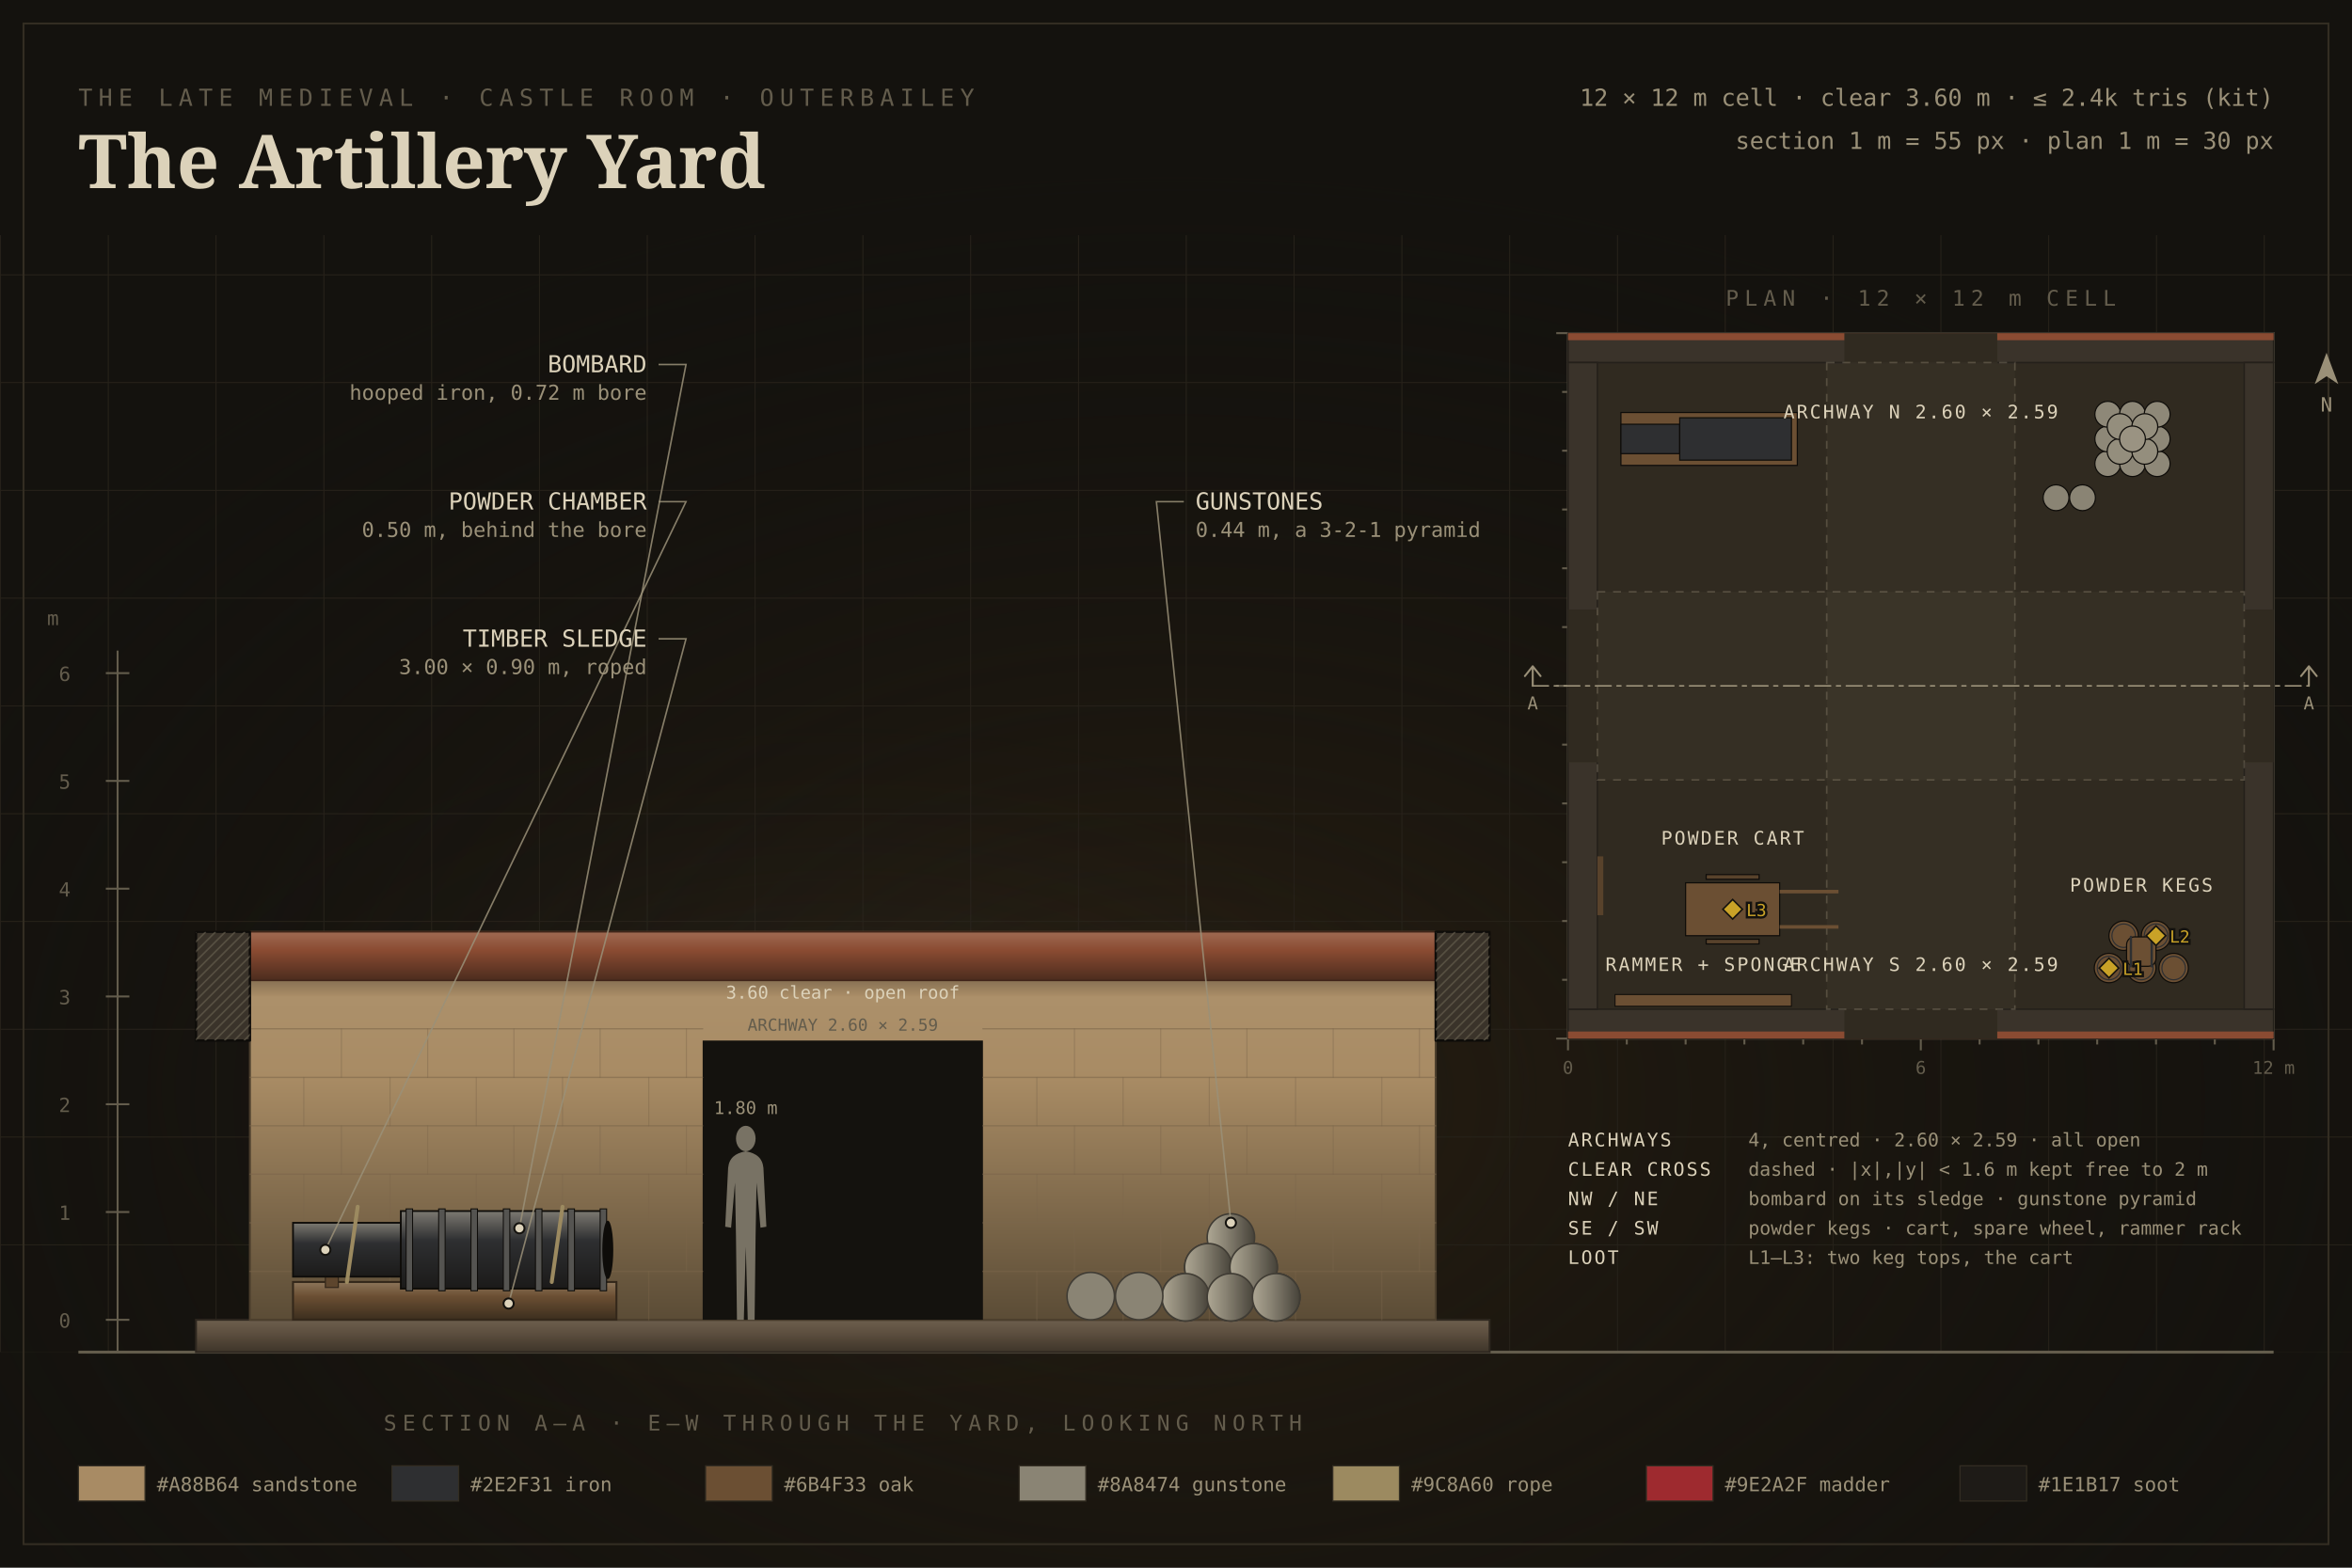
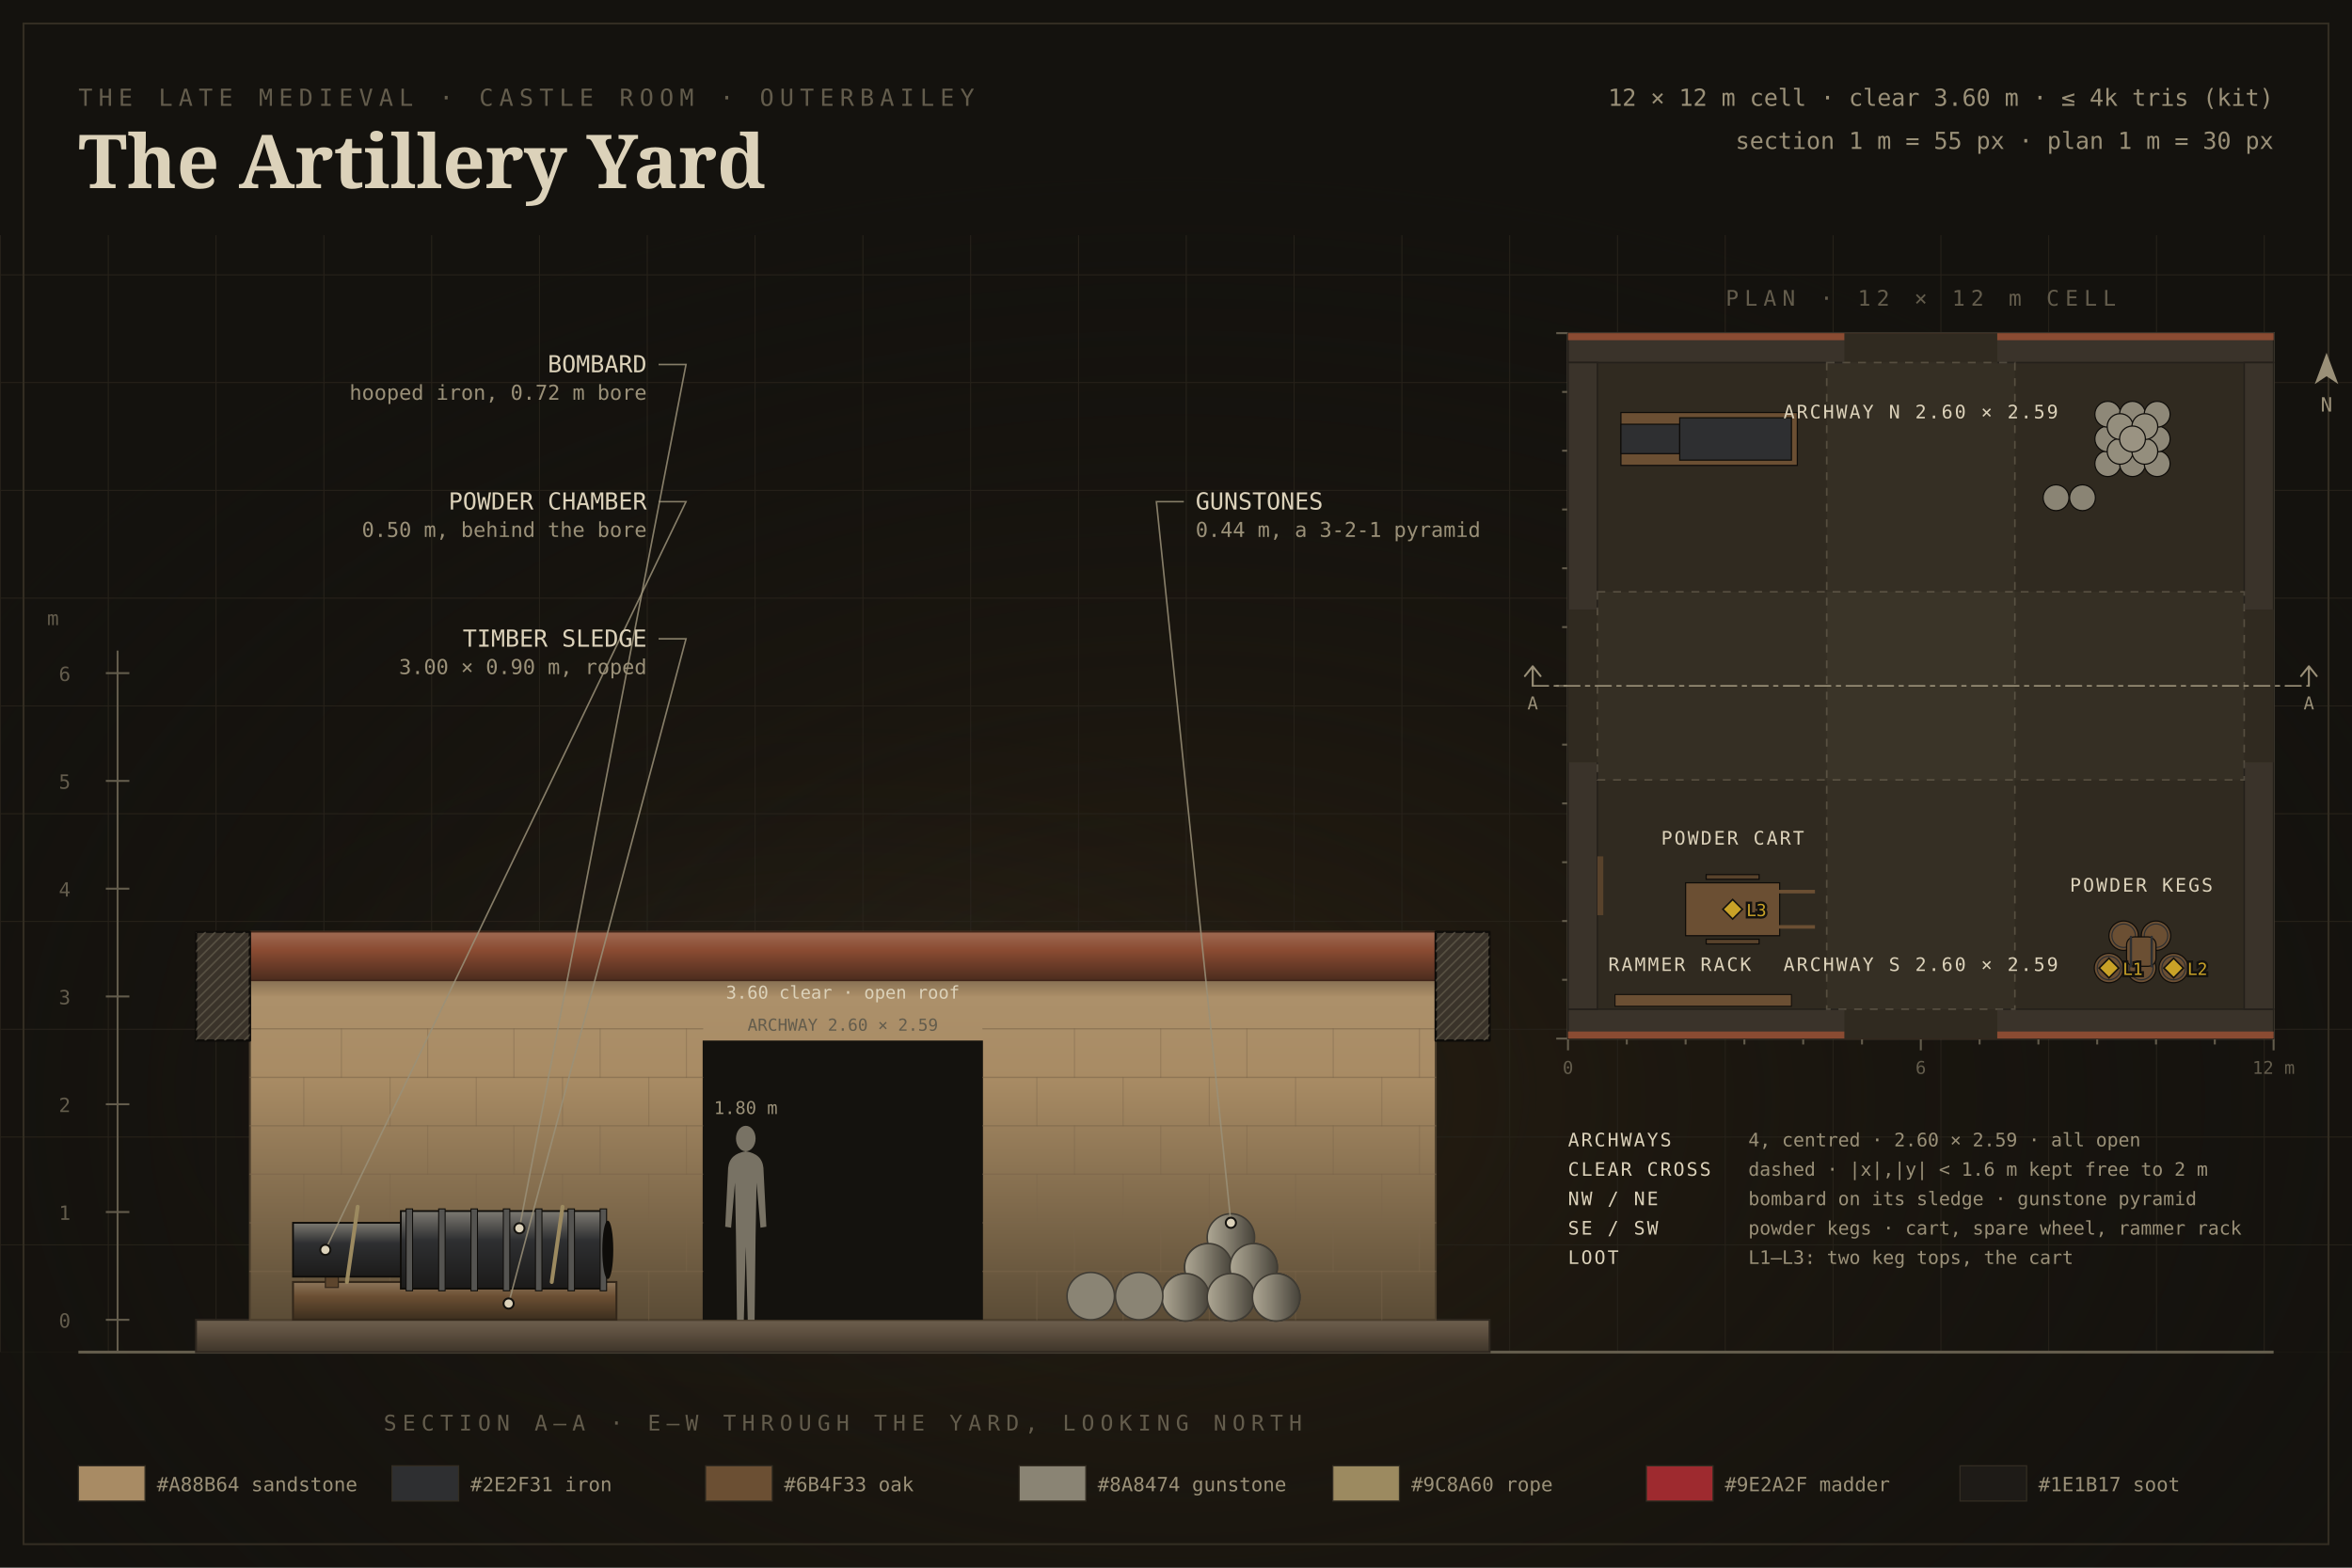
<svg xmlns="http://www.w3.org/2000/svg" viewBox="0 0 1200 800" width="1200" height="800">
  <defs>
    <pattern id="grid" width="55" height="55" patternUnits="userSpaceOnUse" x="0" y="690">
      <path d="M55 0 H0 V55" fill="none" stroke="#262119" stroke-width="1" />
    </pattern>
    <radialGradient id="glow" cx="50%" cy="70%" r="60%">
      <stop offset="0" stop-color="#2A2012" stop-opacity=".9" />
      <stop offset="1" stop-color="#14120E" stop-opacity="0" />
    </radialGradient>
    <radialGradient id="r1" cx="0.5" cy="0.5" r="0.5">
      <stop offset="0" stop-color="#5A5448" stop-opacity="0.2" />
      <stop offset="0.35" stop-color="#38342C" stop-opacity="0.15" />
      <stop offset="1" stop-color="#14120E" stop-opacity="0" />
    </radialGradient>
    <linearGradient id="g2" x1="0" y1="0" x2="0" y2="1">
      <stop offset="0" stop-color="#6D5F4E" />
      <stop offset="0.38" stop-color="#5E5040" />
      <stop offset="1" stop-color="#3E352A" />
    </linearGradient>
    <linearGradient id="g3" x1="0" y1="0" x2="0" y2="1">
      <stop offset="0" stop-color="#AF946F" />
      <stop offset="0.38" stop-color="#A88B64" />
      <stop offset="1" stop-color="#5B4C36" />
    </linearGradient>
    <linearGradient id="g4" x1="0" y1="0" x2="0" y2="1">
      <stop offset="0" stop-color="#1E1B17" />
      <stop offset="0.45" stop-color="#1E1B17" />
      <stop offset="1" stop-color="#A88B64" />
    </linearGradient>
    <clipPath id="c5">
      <path d="M127.5 673.5 L732.5 673.5 L732.5 475.5 L127.5 475.5 Z" />
    </clipPath>
    <linearGradient id="g6" x1="0" y1="0" x2="0" y2="1">
      <stop offset="0" stop-color="#9F6A52" />
      <stop offset="0.38" stop-color="#8A4B32" />
      <stop offset="1" stop-color="#4C2C1E" />
    </linearGradient>
    <linearGradient id="g7" x1="0" y1="0" x2="1" y2="0">
      <stop offset="0" stop-color="#AEA794" />
      <stop offset="0.38" stop-color="#8A8474" />
      <stop offset="1" stop-color="#464239" />
    </linearGradient>
    <linearGradient id="g8" x1="0" y1="0" x2="0" y2="1">
      <stop offset="0" stop-color="#8D755A" />
      <stop offset="0.38" stop-color="#6B4F33" />
      <stop offset="1" stop-color="#3C2E1E" />
    </linearGradient>
    <linearGradient id="g9" x1="0" y1="0" x2="0" y2="1">
      <stop offset="0" stop-color="#7C7971" />
      <stop offset="0.38" stop-color="#2E2F31" />
      <stop offset="1" stop-color="#1B1A19" />
    </linearGradient>
    <clipPath id="c10">
      <path d="M100 531 L127.5 531 L127.5 475.5 L100 475.5 Z" />
    </clipPath>
    <clipPath id="c11">
      <path d="M732.5 531 L760 531 L760 475.5 L732.5 475.5 Z" />
    </clipPath>
  </defs>
  <rect width="1200" height="800" fill="#14120E" />
  <rect width="1200" height="800" fill="url(#glow)" />
  <rect x="0" y="120" width="1200" height="570" fill="url(#grid)" />
  <ellipse cx="430" cy="555.5" rx="380" ry="200" fill="url(#r1)" />
  <line x1="40" y1="690" x2="1160" y2="690" stroke="#635C4C" stroke-width="1.5" />
  <rect x="12" y="12" width="1176" height="776" fill="none" stroke="#332D22" stroke-width="1" />
  <text x="40" y="54" font-family="Overpass Mono, monospace" font-size="12" letter-spacing="3" fill="#635C4C">THE LATE MEDIEVAL · CASTLE ROOM · OUTERBAILEY</text>
  <text x="40" y="96" font-family="Eczar, Georgia, serif" font-size="38" font-weight="700" fill="#DCD2BA">The Artillery Yard</text>
-   <text x="1160" y="54" text-anchor="end" font-family="Overpass Mono, monospace" font-size="12" fill="#9A9078">12 × 12 m cell · clear 3.60 m · ≤ 2.4k tris (kit)</text>
+   <text x="1160" y="54" text-anchor="end" font-family="Overpass Mono, monospace" font-size="12" fill="#9A9078">12 × 12 m cell · clear 3.60 m · ≤ 4k tris (kit)</text>
  <text x="1160" y="76" text-anchor="end" font-family="Overpass Mono, monospace" font-size="12" fill="#9A9078">section 1 m = 55 px · plan 1 m = 30 px</text>
  <g font-family="Overpass Mono, monospace" font-size="10" fill="#635C4C" stroke="#635C4C">
    <line x1="60" y1="690" x2="60" y2="332" stroke-width="1" />
    <line x1="54" y1="673.5" x2="66" y2="673.5" />
    <text x="30" y="677.5" stroke="none">0</text>
    <line x1="54" y1="618.5" x2="66" y2="618.5" />
    <text x="30" y="622.5" stroke="none">1</text>
    <line x1="54" y1="563.5" x2="66" y2="563.5" />
    <text x="30" y="567.5" stroke="none">2</text>
    <line x1="54" y1="508.5" x2="66" y2="508.5" />
    <text x="30" y="512.5" stroke="none">3</text>
    <line x1="54" y1="453.5" x2="66" y2="453.5" />
    <text x="30" y="457.5" stroke="none">4</text>
    <line x1="54" y1="398.5" x2="66" y2="398.5" />
    <text x="30" y="402.5" stroke="none">5</text>
    <line x1="54" y1="343.5" x2="66" y2="343.5" />
    <text x="30" y="347.5" stroke="none">6</text>
    <text x="24" y="319" stroke="none">m</text>
  </g>
  <text x="430" y="730" text-anchor="middle" font-family="Overpass Mono, monospace" font-size="11" letter-spacing="3" fill="#635C4C">SECTION A–A · E–W THROUGH THE YARD, LOOKING NORTH</text>
  <text x="980" y="156" text-anchor="middle" font-family="Overpass Mono, monospace" font-size="11" letter-spacing="3" fill="#635C4C">PLAN · 12 × 12 m CELL</text>
  <g id="drawing">
    <rect x="100" y="673.5" width="660" height="16.5" fill="url(#g2)" stroke="#2E271F" stroke-width="1" />
    <path d="M127.5 673.5 L732.5 673.5 L732.5 475.5 L127.5 475.5 Z" fill="url(#g3)" stroke="#4C3F2D" stroke-width="1" stroke-linejoin="round" stroke-linecap="round" />
    <g clip-path="url(#c5)">
      <rect x="127.5" y="475.5" width="605" height="33" fill="url(#g4)" opacity=".55" />
    </g>
    <rect x="358.5" y="531" width="143" height="142.5" fill="#14120E" />
    <rect x="100" y="475.5" width="660" height="24.8" fill="url(#g6)" stroke="#402519" stroke-width="0.8" />
    <line x1="127.5" y1="648.8" x2="358.5" y2="648.8" stroke="#7A6549" stroke-width="0.7" stroke-linecap="round" opacity="0.55" />
    <line x1="155" y1="673.5" x2="155" y2="648.8" stroke="#7A6549" stroke-width="0.6" stroke-linecap="round" opacity="0.4" />
    <line x1="199" y1="673.5" x2="199" y2="648.8" stroke="#7A6549" stroke-width="0.6" stroke-linecap="round" opacity="0.4" />
    <line x1="243" y1="673.5" x2="243" y2="648.8" stroke="#7A6549" stroke-width="0.6" stroke-linecap="round" opacity="0.4" />
    <line x1="287" y1="673.5" x2="287" y2="648.8" stroke="#7A6549" stroke-width="0.6" stroke-linecap="round" opacity="0.4" />
    <line x1="331" y1="673.5" x2="331" y2="648.8" stroke="#7A6549" stroke-width="0.6" stroke-linecap="round" opacity="0.4" />
    <line x1="127.5" y1="624" x2="358.5" y2="624" stroke="#7A6549" stroke-width="0.7" stroke-linecap="round" opacity="0.55" />
    <line x1="174.2" y1="648.8" x2="174.2" y2="624" stroke="#7A6549" stroke-width="0.6" stroke-linecap="round" opacity="0.4" />
    <line x1="218.2" y1="648.8" x2="218.2" y2="624" stroke="#7A6549" stroke-width="0.6" stroke-linecap="round" opacity="0.4" />
    <line x1="262.2" y1="648.8" x2="262.2" y2="624" stroke="#7A6549" stroke-width="0.6" stroke-linecap="round" opacity="0.4" />
    <line x1="306.2" y1="648.8" x2="306.2" y2="624" stroke="#7A6549" stroke-width="0.6" stroke-linecap="round" opacity="0.4" />
    <line x1="350.2" y1="648.8" x2="350.2" y2="624" stroke="#7A6549" stroke-width="0.6" stroke-linecap="round" opacity="0.4" />
    <line x1="127.5" y1="599.2" x2="358.5" y2="599.2" stroke="#7A6549" stroke-width="0.7" stroke-linecap="round" opacity="0.55" />
    <line x1="155" y1="624" x2="155" y2="599.2" stroke="#7A6549" stroke-width="0.6" stroke-linecap="round" opacity="0.4" />
    <line x1="199" y1="624" x2="199" y2="599.2" stroke="#7A6549" stroke-width="0.6" stroke-linecap="round" opacity="0.4" />
    <line x1="243" y1="624" x2="243" y2="599.2" stroke="#7A6549" stroke-width="0.6" stroke-linecap="round" opacity="0.4" />
    <line x1="287" y1="624" x2="287" y2="599.2" stroke="#7A6549" stroke-width="0.6" stroke-linecap="round" opacity="0.4" />
    <line x1="331" y1="624" x2="331" y2="599.2" stroke="#7A6549" stroke-width="0.6" stroke-linecap="round" opacity="0.4" />
    <line x1="127.5" y1="574.5" x2="358.5" y2="574.5" stroke="#7A6549" stroke-width="0.7" stroke-linecap="round" opacity="0.55" />
    <line x1="174.2" y1="599.2" x2="174.2" y2="574.5" stroke="#7A6549" stroke-width="0.6" stroke-linecap="round" opacity="0.4" />
    <line x1="218.2" y1="599.2" x2="218.2" y2="574.5" stroke="#7A6549" stroke-width="0.6" stroke-linecap="round" opacity="0.4" />
    <line x1="262.2" y1="599.2" x2="262.2" y2="574.5" stroke="#7A6549" stroke-width="0.6" stroke-linecap="round" opacity="0.4" />
    <line x1="306.2" y1="599.2" x2="306.2" y2="574.5" stroke="#7A6549" stroke-width="0.6" stroke-linecap="round" opacity="0.4" />
    <line x1="350.2" y1="599.2" x2="350.2" y2="574.5" stroke="#7A6549" stroke-width="0.6" stroke-linecap="round" opacity="0.4" />
    <line x1="127.5" y1="549.8" x2="358.5" y2="549.8" stroke="#7A6549" stroke-width="0.7" stroke-linecap="round" opacity="0.55" />
    <line x1="155" y1="574.5" x2="155" y2="549.8" stroke="#7A6549" stroke-width="0.6" stroke-linecap="round" opacity="0.4" />
    <line x1="199" y1="574.5" x2="199" y2="549.8" stroke="#7A6549" stroke-width="0.6" stroke-linecap="round" opacity="0.4" />
    <line x1="243" y1="574.5" x2="243" y2="549.8" stroke="#7A6549" stroke-width="0.6" stroke-linecap="round" opacity="0.4" />
    <line x1="287" y1="574.5" x2="287" y2="549.8" stroke="#7A6549" stroke-width="0.6" stroke-linecap="round" opacity="0.4" />
    <line x1="331" y1="574.5" x2="331" y2="549.8" stroke="#7A6549" stroke-width="0.6" stroke-linecap="round" opacity="0.4" />
    <line x1="127.5" y1="525" x2="358.5" y2="525" stroke="#7A6549" stroke-width="0.7" stroke-linecap="round" opacity="0.55" />
    <line x1="174.2" y1="549.8" x2="174.2" y2="525" stroke="#7A6549" stroke-width="0.6" stroke-linecap="round" opacity="0.4" />
    <line x1="218.2" y1="549.8" x2="218.2" y2="525" stroke="#7A6549" stroke-width="0.6" stroke-linecap="round" opacity="0.4" />
    <line x1="262.2" y1="549.8" x2="262.2" y2="525" stroke="#7A6549" stroke-width="0.6" stroke-linecap="round" opacity="0.4" />
    <line x1="306.2" y1="549.8" x2="306.2" y2="525" stroke="#7A6549" stroke-width="0.6" stroke-linecap="round" opacity="0.4" />
    <line x1="350.2" y1="549.8" x2="350.2" y2="525" stroke="#7A6549" stroke-width="0.6" stroke-linecap="round" opacity="0.4" />
    <line x1="501.5" y1="648.8" x2="732.5" y2="648.8" stroke="#7A6549" stroke-width="0.7" stroke-linecap="round" opacity="0.55" />
    <line x1="529" y1="673.5" x2="529" y2="648.8" stroke="#7A6549" stroke-width="0.6" stroke-linecap="round" opacity="0.4" />
    <line x1="573" y1="673.5" x2="573" y2="648.8" stroke="#7A6549" stroke-width="0.6" stroke-linecap="round" opacity="0.4" />
    <line x1="617" y1="673.5" x2="617" y2="648.8" stroke="#7A6549" stroke-width="0.6" stroke-linecap="round" opacity="0.4" />
    <line x1="661" y1="673.5" x2="661" y2="648.8" stroke="#7A6549" stroke-width="0.6" stroke-linecap="round" opacity="0.4" />
    <line x1="705" y1="673.5" x2="705" y2="648.8" stroke="#7A6549" stroke-width="0.6" stroke-linecap="round" opacity="0.4" />
    <line x1="501.5" y1="624" x2="732.5" y2="624" stroke="#7A6549" stroke-width="0.7" stroke-linecap="round" opacity="0.55" />
    <line x1="548.2" y1="648.8" x2="548.2" y2="624" stroke="#7A6549" stroke-width="0.6" stroke-linecap="round" opacity="0.4" />
    <line x1="592.2" y1="648.8" x2="592.2" y2="624" stroke="#7A6549" stroke-width="0.6" stroke-linecap="round" opacity="0.4" />
    <line x1="636.2" y1="648.8" x2="636.2" y2="624" stroke="#7A6549" stroke-width="0.6" stroke-linecap="round" opacity="0.4" />
    <line x1="680.2" y1="648.8" x2="680.2" y2="624" stroke="#7A6549" stroke-width="0.6" stroke-linecap="round" opacity="0.4" />
    <line x1="724.2" y1="648.8" x2="724.2" y2="624" stroke="#7A6549" stroke-width="0.6" stroke-linecap="round" opacity="0.4" />
    <line x1="501.5" y1="599.2" x2="732.5" y2="599.2" stroke="#7A6549" stroke-width="0.7" stroke-linecap="round" opacity="0.55" />
    <line x1="529" y1="624" x2="529" y2="599.2" stroke="#7A6549" stroke-width="0.6" stroke-linecap="round" opacity="0.4" />
    <line x1="573" y1="624" x2="573" y2="599.2" stroke="#7A6549" stroke-width="0.6" stroke-linecap="round" opacity="0.4" />
    <line x1="617" y1="624" x2="617" y2="599.2" stroke="#7A6549" stroke-width="0.6" stroke-linecap="round" opacity="0.4" />
    <line x1="661" y1="624" x2="661" y2="599.2" stroke="#7A6549" stroke-width="0.6" stroke-linecap="round" opacity="0.4" />
    <line x1="705" y1="624" x2="705" y2="599.2" stroke="#7A6549" stroke-width="0.6" stroke-linecap="round" opacity="0.4" />
    <line x1="501.5" y1="574.5" x2="732.5" y2="574.5" stroke="#7A6549" stroke-width="0.7" stroke-linecap="round" opacity="0.55" />
    <line x1="548.2" y1="599.2" x2="548.2" y2="574.5" stroke="#7A6549" stroke-width="0.6" stroke-linecap="round" opacity="0.4" />
    <line x1="592.2" y1="599.2" x2="592.2" y2="574.5" stroke="#7A6549" stroke-width="0.6" stroke-linecap="round" opacity="0.4" />
    <line x1="636.2" y1="599.2" x2="636.2" y2="574.5" stroke="#7A6549" stroke-width="0.6" stroke-linecap="round" opacity="0.4" />
    <line x1="680.2" y1="599.2" x2="680.2" y2="574.5" stroke="#7A6549" stroke-width="0.6" stroke-linecap="round" opacity="0.4" />
    <line x1="724.2" y1="599.2" x2="724.2" y2="574.5" stroke="#7A6549" stroke-width="0.6" stroke-linecap="round" opacity="0.4" />
    <line x1="501.5" y1="549.8" x2="732.5" y2="549.8" stroke="#7A6549" stroke-width="0.7" stroke-linecap="round" opacity="0.55" />
    <line x1="529" y1="574.5" x2="529" y2="549.8" stroke="#7A6549" stroke-width="0.6" stroke-linecap="round" opacity="0.4" />
    <line x1="573" y1="574.5" x2="573" y2="549.8" stroke="#7A6549" stroke-width="0.6" stroke-linecap="round" opacity="0.4" />
    <line x1="617" y1="574.5" x2="617" y2="549.8" stroke="#7A6549" stroke-width="0.6" stroke-linecap="round" opacity="0.4" />
    <line x1="661" y1="574.5" x2="661" y2="549.8" stroke="#7A6549" stroke-width="0.6" stroke-linecap="round" opacity="0.4" />
    <line x1="705" y1="574.5" x2="705" y2="549.8" stroke="#7A6549" stroke-width="0.6" stroke-linecap="round" opacity="0.4" />
    <line x1="501.5" y1="525" x2="732.5" y2="525" stroke="#7A6549" stroke-width="0.7" stroke-linecap="round" opacity="0.55" />
    <line x1="548.2" y1="549.8" x2="548.2" y2="525" stroke="#7A6549" stroke-width="0.6" stroke-linecap="round" opacity="0.4" />
    <line x1="592.2" y1="549.8" x2="592.2" y2="525" stroke="#7A6549" stroke-width="0.6" stroke-linecap="round" opacity="0.4" />
    <line x1="636.2" y1="549.8" x2="636.2" y2="525" stroke="#7A6549" stroke-width="0.6" stroke-linecap="round" opacity="0.4" />
    <line x1="680.2" y1="549.8" x2="680.2" y2="525" stroke="#7A6549" stroke-width="0.6" stroke-linecap="round" opacity="0.4" />
    <line x1="724.2" y1="549.8" x2="724.2" y2="525" stroke="#7A6549" stroke-width="0.6" stroke-linecap="round" opacity="0.4" />
    <circle cx="604.9" cy="662" r="12.1" fill="url(#g7)" stroke="#403C34" stroke-width="0.8" />
    <circle cx="628" cy="662" r="12.1" fill="url(#g7)" stroke="#403C34" stroke-width="0.8" />
    <circle cx="651.1" cy="662" r="12.1" fill="url(#g7)" stroke="#403C34" stroke-width="0.8" />
    <circle cx="616.5" cy="646.7" r="12.1" fill="url(#g7)" stroke="#403C34" stroke-width="0.8" />
    <circle cx="639.6" cy="646.7" r="12.1" fill="url(#g7)" stroke="#403C34" stroke-width="0.8" />
    <circle cx="604.9" cy="662" r="12.1" fill="url(#g7)" stroke="#403C34" stroke-width="0.8" />
    <circle cx="628" cy="662" r="12.1" fill="url(#g7)" stroke="#403C34" stroke-width="0.8" />
    <circle cx="651.1" cy="662" r="12.1" fill="url(#g7)" stroke="#403C34" stroke-width="0.8" />
    <circle cx="628" cy="631.5" r="12.1" fill="url(#g7)" stroke="#403C34" stroke-width="0.8" />
    <circle cx="616.5" cy="646.7" r="12.1" fill="url(#g7)" stroke="#403C34" stroke-width="0.8" />
    <circle cx="639.6" cy="646.7" r="12.1" fill="url(#g7)" stroke="#403C34" stroke-width="0.8" />
    <circle cx="604.9" cy="662" r="12.1" fill="url(#g7)" stroke="#403C34" stroke-width="0.8" />
    <circle cx="628" cy="662" r="12.1" fill="url(#g7)" stroke="#403C34" stroke-width="0.8" />
    <circle cx="651.1" cy="662" r="12.1" fill="url(#g7)" stroke="#403C34" stroke-width="0.8" />
    <circle cx="556.5" cy="661.4" r="12.1" fill="#8A8474" stroke="#403C34" stroke-width="0.8" />
    <circle cx="581.2" cy="661.4" r="12.1" fill="#8A8474" stroke="#403C34" stroke-width="0.8" />
    <rect x="149.5" y="654.2" width="165" height="19.2" fill="url(#g8)" stroke="#33271A" stroke-width="1" />
    <rect x="166" y="629.5" width="6.6" height="27.5" fill="#5D452D" stroke="#33271A" stroke-width="0.6" />
    <rect x="232" y="629.5" width="6.6" height="27.5" fill="#5D452D" stroke="#33271A" stroke-width="0.6" />
    <rect x="298" y="629.5" width="6.6" height="27.5" fill="#5D452D" stroke="#33271A" stroke-width="0.6" />
    <rect x="149.5" y="624" width="55" height="27.5" fill="url(#g9)" stroke="#0E0C09" stroke-width="0.9" />
    <rect x="204.5" y="618" width="104.5" height="39.6" fill="url(#g9)" stroke="#0E0C09" stroke-width="0.9" />
    <rect x="207.2" y="616.9" width="3.3" height="41.8" fill="#555451" stroke="#0E0C09" stroke-width="0.5" />
    <rect x="223.8" y="616.9" width="3.3" height="41.8" fill="#555451" stroke="#0E0C09" stroke-width="0.5" />
    <rect x="240.3" y="616.9" width="3.3" height="41.8" fill="#555451" stroke="#0E0C09" stroke-width="0.5" />
    <rect x="256.8" y="616.9" width="3.3" height="41.8" fill="#555451" stroke="#0E0C09" stroke-width="0.5" />
    <rect x="273.2" y="616.9" width="3.3" height="41.8" fill="#555451" stroke="#0E0C09" stroke-width="0.5" />
    <rect x="289.8" y="616.9" width="3.3" height="41.8" fill="#555451" stroke="#0E0C09" stroke-width="0.5" />
    <rect x="306.2" y="616.9" width="3.3" height="41.8" fill="#555451" stroke="#0E0C09" stroke-width="0.5" />
    <ellipse cx="310.1" cy="637.8" rx="2.8" ry="14.9" fill="#0E0C09" />
    <line x1="177" y1="654.2" x2="182.5" y2="615.8" stroke="#9C8A60" stroke-width="2" stroke-linecap="round" />
    <line x1="281.5" y1="654.2" x2="287" y2="615.8" stroke="#9C8A60" stroke-width="2" stroke-linecap="round" />
    <path d="M100 531 L127.5 531 L127.5 475.5 L100 475.5 Z" fill="#3A332A" stroke="#0E0C09" stroke-width="1.2" stroke-linejoin="round" stroke-linecap="round" />
    <g clip-path="url(#c10)">
      <g stroke="#635C4C" stroke-width=".8" opacity="0.7">
        <line x1="44.5" y1="531" x2="100" y2="475.5" />
        <line x1="49.5" y1="531" x2="105" y2="475.5" />
        <line x1="54.5" y1="531" x2="110" y2="475.5" />
        <line x1="59.5" y1="531" x2="115" y2="475.5" />
        <line x1="64.5" y1="531" x2="120" y2="475.5" />
        <line x1="69.5" y1="531" x2="125" y2="475.5" />
        <line x1="74.5" y1="531" x2="130" y2="475.5" />
        <line x1="79.5" y1="531" x2="135" y2="475.5" />
        <line x1="84.5" y1="531" x2="140" y2="475.5" />
        <line x1="89.5" y1="531" x2="145" y2="475.5" />
        <line x1="94.5" y1="531" x2="150" y2="475.5" />
        <line x1="99.5" y1="531" x2="155" y2="475.5" />
        <line x1="104.5" y1="531" x2="160" y2="475.5" />
        <line x1="109.5" y1="531" x2="165" y2="475.5" />
        <line x1="114.5" y1="531" x2="170" y2="475.5" />
        <line x1="119.5" y1="531" x2="175" y2="475.5" />
        <line x1="124.5" y1="531" x2="180" y2="475.5" />
      </g>
    </g>
    <path d="M732.5 531 L760 531 L760 475.5 L732.5 475.5 Z" fill="#3A332A" stroke="#0E0C09" stroke-width="1.2" stroke-linejoin="round" stroke-linecap="round" />
    <g clip-path="url(#c11)">
      <g stroke="#635C4C" stroke-width=".8" opacity="0.7">
        <line x1="677" y1="531" x2="732.5" y2="475.5" />
        <line x1="682" y1="531" x2="737.5" y2="475.5" />
        <line x1="687" y1="531" x2="742.5" y2="475.5" />
        <line x1="692" y1="531" x2="747.5" y2="475.5" />
        <line x1="697" y1="531" x2="752.5" y2="475.5" />
        <line x1="702" y1="531" x2="757.5" y2="475.5" />
        <line x1="707" y1="531" x2="762.5" y2="475.5" />
        <line x1="712" y1="531" x2="767.5" y2="475.5" />
        <line x1="717" y1="531" x2="772.5" y2="475.5" />
        <line x1="722" y1="531" x2="777.5" y2="475.5" />
        <line x1="727" y1="531" x2="782.5" y2="475.5" />
        <line x1="732" y1="531" x2="787.5" y2="475.5" />
        <line x1="737" y1="531" x2="792.5" y2="475.5" />
        <line x1="742" y1="531" x2="797.5" y2="475.5" />
        <line x1="747" y1="531" x2="802.5" y2="475.5" />
        <line x1="752" y1="531" x2="807.5" y2="475.5" />
        <line x1="757" y1="531" x2="812.5" y2="475.5" />
      </g>
    </g>
    <g transform="translate(340.5 501) scale(0.25)" fill="#DCD2BA" opacity=".5">
      <ellipse cx="160" cy="320" rx="20" ry="26" />
      <path d="M160 346 C138 350 126 360 124 380 L118 500 L130 502 L138 410 L140 520 L142 690 L156 690 L160 540 L164 690 L178 690 L180 520 L182 410 L190 502 L202 500 L196 380 C194 360 182 350 160 346 Z" />
    </g>
    <rect x="800" y="170" width="360" height="360" fill="#1B1813" stroke="#635C4C" stroke-width="1" />
    <g stroke="#635C4C" stroke-width="1">
      <line x1="800" y1="530" x2="800" y2="536" />
      <line x1="800" y1="530" x2="794" y2="530" />
      <line x1="830" y1="530" x2="830" y2="533" />
      <line x1="800" y1="500" x2="797" y2="500" />
      <line x1="860" y1="530" x2="860" y2="533" />
      <line x1="800" y1="470" x2="797" y2="470" />
      <line x1="890" y1="530" x2="890" y2="533" />
      <line x1="800" y1="440" x2="797" y2="440" />
      <line x1="920" y1="530" x2="920" y2="533" />
      <line x1="800" y1="410" x2="797" y2="410" />
      <line x1="950" y1="530" x2="950" y2="533" />
      <line x1="800" y1="380" x2="797" y2="380" />
      <line x1="980" y1="530" x2="980" y2="536" />
      <line x1="800" y1="350" x2="794" y2="350" />
      <line x1="1010" y1="530" x2="1010" y2="533" />
      <line x1="800" y1="320" x2="797" y2="320" />
      <line x1="1040" y1="530" x2="1040" y2="533" />
      <line x1="800" y1="290" x2="797" y2="290" />
      <line x1="1070" y1="530" x2="1070" y2="533" />
      <line x1="800" y1="260" x2="797" y2="260" />
      <line x1="1100" y1="530" x2="1100" y2="533" />
      <line x1="800" y1="230" x2="797" y2="230" />
      <line x1="1130" y1="530" x2="1130" y2="533" />
      <line x1="800" y1="200" x2="797" y2="200" />
      <line x1="1160" y1="530" x2="1160" y2="536" />
      <line x1="800" y1="170" x2="794" y2="170" />
    </g>
    <path d="M1187 180 l6 16 l-6 -4 l-6 4 z" fill="#9A9078" />
    <rect x="800" y="170" width="360" height="360" fill="#302A20" />
    <rect x="800" y="170" width="360" height="15" fill="#3A332A" stroke="#24201A" stroke-width="0.8" />
    <rect x="800" y="515" width="360" height="15" fill="#3A332A" stroke="#24201A" stroke-width="0.8" />
    <rect x="800" y="185" width="15" height="330" fill="#3A332A" stroke="#24201A" stroke-width="0.8" />
    <rect x="1145" y="185" width="15" height="330" fill="#3A332A" stroke="#24201A" stroke-width="0.8" />
    <rect x="800" y="170" width="360" height="3.6" fill="#8A4B32" />
    <rect x="800" y="526.4" width="360" height="3.6" fill="#8A4B32" />
    <rect x="941" y="170" width="78" height="15.6" fill="#302A20" />
    <rect x="941" y="514.4" width="78" height="15.6" fill="#302A20" />
    <rect x="800" y="311" width="15.6" height="78" fill="#302A20" />
    <rect x="1144.4" y="311" width="15.6" height="78" fill="#302A20" />
    <rect x="932" y="185" width="96" height="330" fill="#9A9078" fill-opacity=".05" stroke="#9A9078" stroke-opacity=".35" stroke-width=".8" stroke-dasharray="4 4" />
    <rect x="815" y="302" width="330" height="96" fill="#9A9078" fill-opacity=".05" stroke="#9A9078" stroke-opacity=".35" stroke-width=".8" stroke-dasharray="4 4" />
    <rect x="827" y="210.5" width="90" height="27" fill="#6B4F33" stroke="#0E0C09" stroke-width="0.6" />
    <rect x="827" y="216.5" width="30" height="15" fill="#2E2F31" stroke="#0E0C09" stroke-width="0.6" />
    <rect x="857" y="213.2" width="57" height="21.6" fill="#2E2F31" stroke="#0E0C09" stroke-width="0.6" />
    <circle cx="1075.4" cy="236.6" r="6.6" fill="#8E8878" stroke="#0E0C09" stroke-width="0.6" />
    <circle cx="1075.4" cy="224" r="6.6" fill="#8E8878" stroke="#0E0C09" stroke-width="0.6" />
    <circle cx="1075.4" cy="211.4" r="6.6" fill="#8E8878" stroke="#0E0C09" stroke-width="0.6" />
    <circle cx="1088" cy="236.6" r="6.6" fill="#8E8878" stroke="#0E0C09" stroke-width="0.6" />
    <circle cx="1088" cy="224" r="6.6" fill="#8E8878" stroke="#0E0C09" stroke-width="0.6" />
    <circle cx="1088" cy="211.4" r="6.6" fill="#8E8878" stroke="#0E0C09" stroke-width="0.6" />
    <circle cx="1100.6" cy="236.6" r="6.6" fill="#8E8878" stroke="#0E0C09" stroke-width="0.6" />
    <circle cx="1100.6" cy="224" r="6.6" fill="#8E8878" stroke="#0E0C09" stroke-width="0.6" />
    <circle cx="1100.6" cy="211.4" r="6.6" fill="#8E8878" stroke="#0E0C09" stroke-width="0.6" />
    <circle cx="1081.7" cy="230.3" r="6.6" fill="#948E7D" stroke="#0E0C09" stroke-width="0.6" />
    <circle cx="1081.7" cy="217.7" r="6.6" fill="#948E7D" stroke="#0E0C09" stroke-width="0.6" />
    <circle cx="1094.3" cy="230.3" r="6.6" fill="#948E7D" stroke="#0E0C09" stroke-width="0.6" />
    <circle cx="1094.3" cy="217.7" r="6.6" fill="#948E7D" stroke="#0E0C09" stroke-width="0.6" />
    <circle cx="1088" cy="224" r="6.6" fill="#9A9382" stroke="#0E0C09" stroke-width="0.6" />
    <circle cx="1049" cy="254" r="6.6" fill="#8A8474" stroke="#0E0C09" stroke-width="0.6" />
    <circle cx="1062.5" cy="254" r="6.6" fill="#8A8474" stroke="#0E0C09" stroke-width="0.6" />
    <circle cx="1076" cy="494" r="7.5" fill="#6B4F33" stroke="#0E0C09" stroke-width="0.6" />
    <circle cx="1076" cy="494" r="6" fill="None" stroke="#2E2F31" stroke-width="0.6" />
    <circle cx="1092.5" cy="494" r="7.5" fill="#6B4F33" stroke="#0E0C09" stroke-width="0.6" />
    <circle cx="1092.5" cy="494" r="6" fill="None" stroke="#2E2F31" stroke-width="0.6" />
    <circle cx="1109" cy="494" r="7.5" fill="#6B4F33" stroke="#0E0C09" stroke-width="0.6" />
    <circle cx="1109" cy="494" r="6" fill="None" stroke="#2E2F31" stroke-width="0.6" />
    <circle cx="1083.5" cy="477.5" r="7.5" fill="#6B4F33" stroke="#0E0C09" stroke-width="0.6" />
    <circle cx="1083.5" cy="477.5" r="6" fill="None" stroke="#2E2F31" stroke-width="0.6" />
    <circle cx="1100" cy="477.5" r="7.5" fill="#6B4F33" stroke="#0E0C09" stroke-width="0.6" />
    <circle cx="1100" cy="477.5" r="6" fill="None" stroke="#2E2F31" stroke-width="0.6" />
    <rect x="1085" y="478.1" width="15" height="15" rx="4" fill="#6B4F33" stroke="#0E0C09" stroke-width=".6" />
    <line x1="1087.2" y1="493.1" x2="1087.2" y2="478.1" stroke="#2E2F31" stroke-width="1.2" stroke-linecap="round" />
    <line x1="1097.8" y1="493.1" x2="1097.8" y2="478.1" stroke="#2E2F31" stroke-width="1.2" stroke-linecap="round" />
    <rect x="860" y="450.5" width="48" height="27" fill="#6B4F33" stroke="#0E0C09" stroke-width="0.6" />
    <rect x="870.5" y="479.3" width="27" height="2.4" fill="#58422B" stroke="#0E0C09" stroke-width="0.6" />
    <rect x="870.5" y="446.3" width="27" height="2.4" fill="#58422B" stroke="#0E0C09" stroke-width="0.6" />
-     <rect x="908" y="472.1" width="30" height="1.8" fill="#6B4F33" />
-     <rect x="908" y="454.1" width="30" height="1.8" fill="#6B4F33" />
+     <rect x="905" y="472.1" width="21" height="1.8" fill="#6B4F33" />
+     <rect x="905" y="454.1" width="21" height="1.8" fill="#6B4F33" />
    <rect x="815" y="437" width="3" height="30" fill="#58422B" />
    <rect x="824" y="507.5" width="90" height="6" fill="#6B4F33" stroke="#0E0C09" stroke-width="0.5" />
-     <g id="loot-anchors" data-xy="3.20,-4.80;4.00,-4.25;-3.20,-3.80" />
+     <g id="loot-anchors" data-xy="3.20,-4.80;4.30,-4.80;-3.20,-3.80" />
    <path d="M1076 489 l5 5 l-5 5 l-5 -5 z" fill="#C9A227" stroke="#14120E" stroke-width=".8" />
    <text x="1083" y="497.5" font-family="Overpass Mono, monospace" font-size="8.5" fill="#C9A227" stroke="#14120E" stroke-width="2.4" paint-order="stroke">L1</text>
-     <path d="M1100 472.5 l5 5 l-5 5 l-5 -5 z" fill="#C9A227" stroke="#14120E" stroke-width=".8" />
-     <text x="1107" y="481" font-family="Overpass Mono, monospace" font-size="8.5" fill="#C9A227" stroke="#14120E" stroke-width="2.4" paint-order="stroke">L2</text>
+     <path d="M1109 489 l5 5 l-5 5 l-5 -5 z" fill="#C9A227" stroke="#14120E" stroke-width=".8" />
+     <text x="1116" y="497.5" font-family="Overpass Mono, monospace" font-size="8.5" fill="#C9A227" stroke="#14120E" stroke-width="2.4" paint-order="stroke">L2</text>
    <path d="M884 459 l5 5 l-5 5 l-5 -5 z" fill="#C9A227" stroke="#14120E" stroke-width=".8" />
    <text x="891" y="467.5" font-family="Overpass Mono, monospace" font-size="8.5" fill="#C9A227" stroke="#14120E" stroke-width="2.4" paint-order="stroke">L3</text>
    <line x1="782" y1="350" x2="1178" y2="350" stroke="#9A9078" stroke-width="0.8" stroke-linecap="round" stroke-dasharray="8 3 2 3" />
    <path d="M782 350 l0 -10 l-4 5 m4 -5 l4 5" fill="none" stroke="#9A9078" stroke-width="1" stroke-linejoin="round" stroke-linecap="round" />
    <path d="M1178 350 l0 -10 l-4 5 m4 -5 l4 5" fill="none" stroke="#9A9078" stroke-width="1" stroke-linejoin="round" stroke-linecap="round" />
  </g>
  <g id="callouts" font-family="Overpass Mono, monospace">
    <text x="430" y="526" font-family="Overpass Mono, monospace" font-size="8.5" fill="#635C4C" text-anchor="middle">ARCHWAY 2.60 × 2.59</text>
    <text x="380.5" y="568.5" font-family="Overpass Mono, monospace" font-size="9" fill="#9A9078" text-anchor="middle">1.80 m</text>
    <path d="M628 624 L590 256 L604 256" fill="none" stroke="#9A9078" stroke-width=".8" opacity=".85" />
    <circle cx="628" cy="624" r="2.6" fill="#DCD2BA" stroke="#14120E" stroke-width="1" />
    <text x="610" y="260" font-family="Overpass Mono, monospace" font-size="12" fill="#DCD2BA">GUNSTONES</text>
    <text x="610" y="274" font-family="Overpass Mono, monospace" font-size="10.5" fill="#9A9078">0.44 m, a 3-2-1 pyramid</text>
    <path d="M265 626.8 L350 186 L336 186" fill="none" stroke="#9A9078" stroke-width=".8" opacity=".85" />
    <circle cx="265" cy="626.8" r="2.6" fill="#DCD2BA" stroke="#14120E" stroke-width="1" />
    <text x="330" y="190" font-family="Overpass Mono, monospace" font-size="12" fill="#DCD2BA" text-anchor="end">BOMBARD</text>
    <text x="330" y="204" font-family="Overpass Mono, monospace" font-size="10.5" fill="#9A9078" text-anchor="end">hooped iron, 0.72 m bore</text>
    <path d="M166 637.8 L350 256 L336 256" fill="none" stroke="#9A9078" stroke-width=".8" opacity=".85" />
    <circle cx="166" cy="637.8" r="2.6" fill="#DCD2BA" stroke="#14120E" stroke-width="1" />
    <text x="330" y="260" font-family="Overpass Mono, monospace" font-size="12" fill="#DCD2BA" text-anchor="end">POWDER CHAMBER</text>
    <text x="330" y="274" font-family="Overpass Mono, monospace" font-size="10.5" fill="#9A9078" text-anchor="end">0.50 m, behind the bore</text>
    <path d="M259.5 665.2 L350 326 L336 326" fill="none" stroke="#9A9078" stroke-width=".8" opacity=".85" />
    <circle cx="259.5" cy="665.2" r="2.6" fill="#DCD2BA" stroke="#14120E" stroke-width="1" />
    <text x="330" y="330" font-family="Overpass Mono, monospace" font-size="12" fill="#DCD2BA" text-anchor="end">TIMBER SLEDGE</text>
    <text x="330" y="344" font-family="Overpass Mono, monospace" font-size="10.5" fill="#9A9078" text-anchor="end">3.00 × 0.90 m, roped</text>
    <text x="430" y="509.6" font-family="Overpass Mono, monospace" font-size="9" fill="#DCD2BA" text-anchor="middle">3.60 clear · open roof</text>
    <text x="800" y="548" font-family="Overpass Mono, monospace" font-size="9" fill="#635C4C" text-anchor="middle">0</text>
    <text x="980" y="548" font-family="Overpass Mono, monospace" font-size="9" fill="#635C4C" text-anchor="middle">6</text>
    <text x="1160" y="548" font-family="Overpass Mono, monospace" font-size="9" fill="#635C4C" text-anchor="middle">12 m</text>
    <text x="1187" y="210" font-family="Overpass Mono, monospace" font-size="10" fill="#9A9078" text-anchor="middle">N</text>
    <text x="782" y="362" font-family="Overpass Mono, monospace" font-size="9" fill="#9A9078" text-anchor="middle">A</text>
    <text x="1178" y="362" font-family="Overpass Mono, monospace" font-size="9" fill="#9A9078" text-anchor="middle">A</text>
    <text x="980" y="213.5" font-family="Overpass Mono, monospace" font-size="9.5" fill="#DCD2BA" text-anchor="middle" letter-spacing="1">ARCHWAY N 2.60 × 2.59</text>
    <text x="980" y="495.5" font-family="Overpass Mono, monospace" font-size="9.5" fill="#DCD2BA" text-anchor="middle" letter-spacing="1">ARCHWAY S 2.60 × 2.59</text>
    <text x="1092.5" y="455" font-family="Overpass Mono, monospace" font-size="9.5" fill="#DCD2BA" text-anchor="middle" letter-spacing="1">POWDER KEGS</text>
    <text x="884" y="431" font-family="Overpass Mono, monospace" font-size="9.5" fill="#DCD2BA" text-anchor="middle" letter-spacing="1">POWDER CART</text>
-     <text x="869" y="495.5" font-family="Overpass Mono, monospace" font-size="9.5" fill="#DCD2BA" text-anchor="middle" letter-spacing="1">RAMMER + SPONGE</text>
+     <text x="857" y="495.5" font-family="Overpass Mono, monospace" font-size="9.5" fill="#DCD2BA" text-anchor="middle" letter-spacing="1">RAMMER RACK</text>
    <text x="800" y="585" font-family="Overpass Mono, monospace" font-size="9.5" fill="#DCD2BA" letter-spacing="1">ARCHWAYS</text>
    <text x="892" y="585" font-family="Overpass Mono, monospace" font-size="9.5" fill="#9A9078">4, centred · 2.60 × 2.59 · all open</text>
    <text x="800" y="600" font-family="Overpass Mono, monospace" font-size="9.5" fill="#DCD2BA" letter-spacing="1">CLEAR CROSS</text>
    <text x="892" y="600" font-family="Overpass Mono, monospace" font-size="9.5" fill="#9A9078">dashed · |x|,|y| &lt; 1.6 m kept free to 2 m</text>
    <text x="800" y="615" font-family="Overpass Mono, monospace" font-size="9.5" fill="#DCD2BA" letter-spacing="1">NW / NE</text>
    <text x="892" y="615" font-family="Overpass Mono, monospace" font-size="9.5" fill="#9A9078">bombard on its sledge · gunstone pyramid</text>
    <text x="800" y="630" font-family="Overpass Mono, monospace" font-size="9.5" fill="#DCD2BA" letter-spacing="1">SE / SW</text>
    <text x="892" y="630" font-family="Overpass Mono, monospace" font-size="9.5" fill="#9A9078">powder kegs · cart, spare wheel, rammer rack</text>
    <text x="800" y="645" font-family="Overpass Mono, monospace" font-size="9.5" fill="#DCD2BA" letter-spacing="1">LOOT</text>
    <text x="892" y="645" font-family="Overpass Mono, monospace" font-size="9.5" fill="#9A9078">L1–L3: two keg tops, the cart</text>
  </g>
  <g id="palette" font-family="Overpass Mono, monospace" font-size="10" fill="#9A9078">
    <rect x="40" y="748" width="34" height="18" fill="#A88B64" stroke="#332D22" stroke-width=".6" />
    <text x="80" y="761">#A88B64 sandstone</text>
    <rect x="200" y="748" width="34" height="18" fill="#2E2F31" stroke="#332D22" stroke-width=".6" />
    <text x="240" y="761">#2E2F31 iron</text>
    <rect x="360" y="748" width="34" height="18" fill="#6B4F33" stroke="#332D22" stroke-width=".6" />
    <text x="400" y="761">#6B4F33 oak</text>
    <rect x="520" y="748" width="34" height="18" fill="#8A8474" stroke="#332D22" stroke-width=".6" />
    <text x="560" y="761">#8A8474 gunstone</text>
    <rect x="680" y="748" width="34" height="18" fill="#9C8A60" stroke="#332D22" stroke-width=".6" />
    <text x="720" y="761">#9C8A60 rope</text>
    <rect x="840" y="748" width="34" height="18" fill="#9E2A2F" stroke="#332D22" stroke-width=".6" />
    <text x="880" y="761">#9E2A2F madder</text>
    <rect x="1000" y="748" width="34" height="18" fill="#1E1B17" stroke="#332D22" stroke-width=".6" />
    <text x="1040" y="761">#1E1B17 soot</text>
  </g>
</svg>
